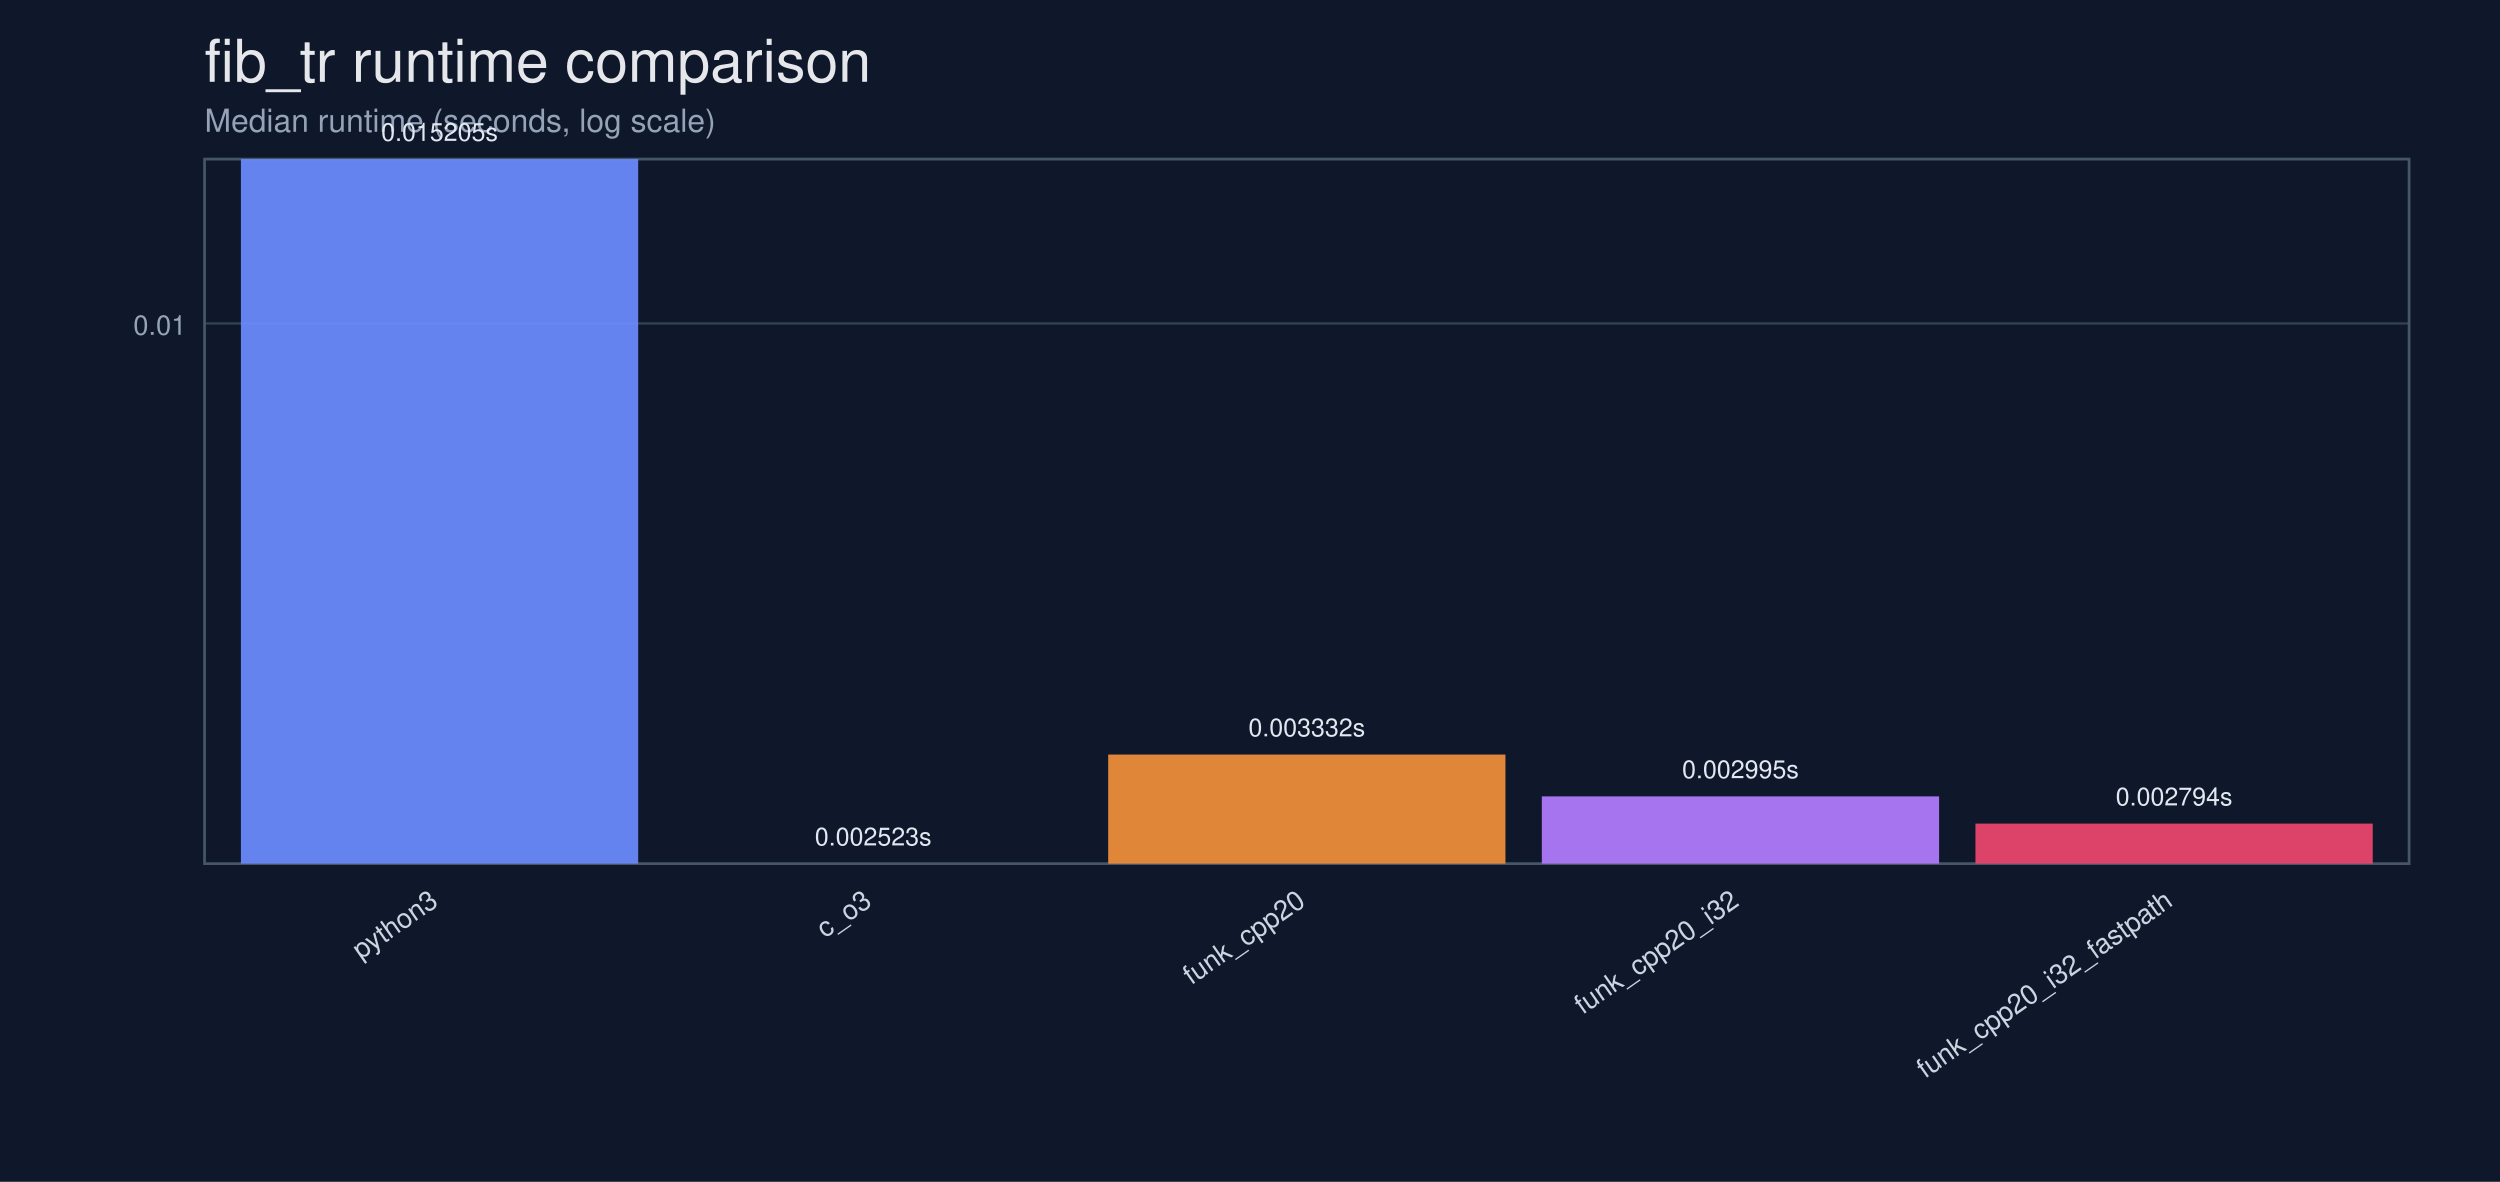
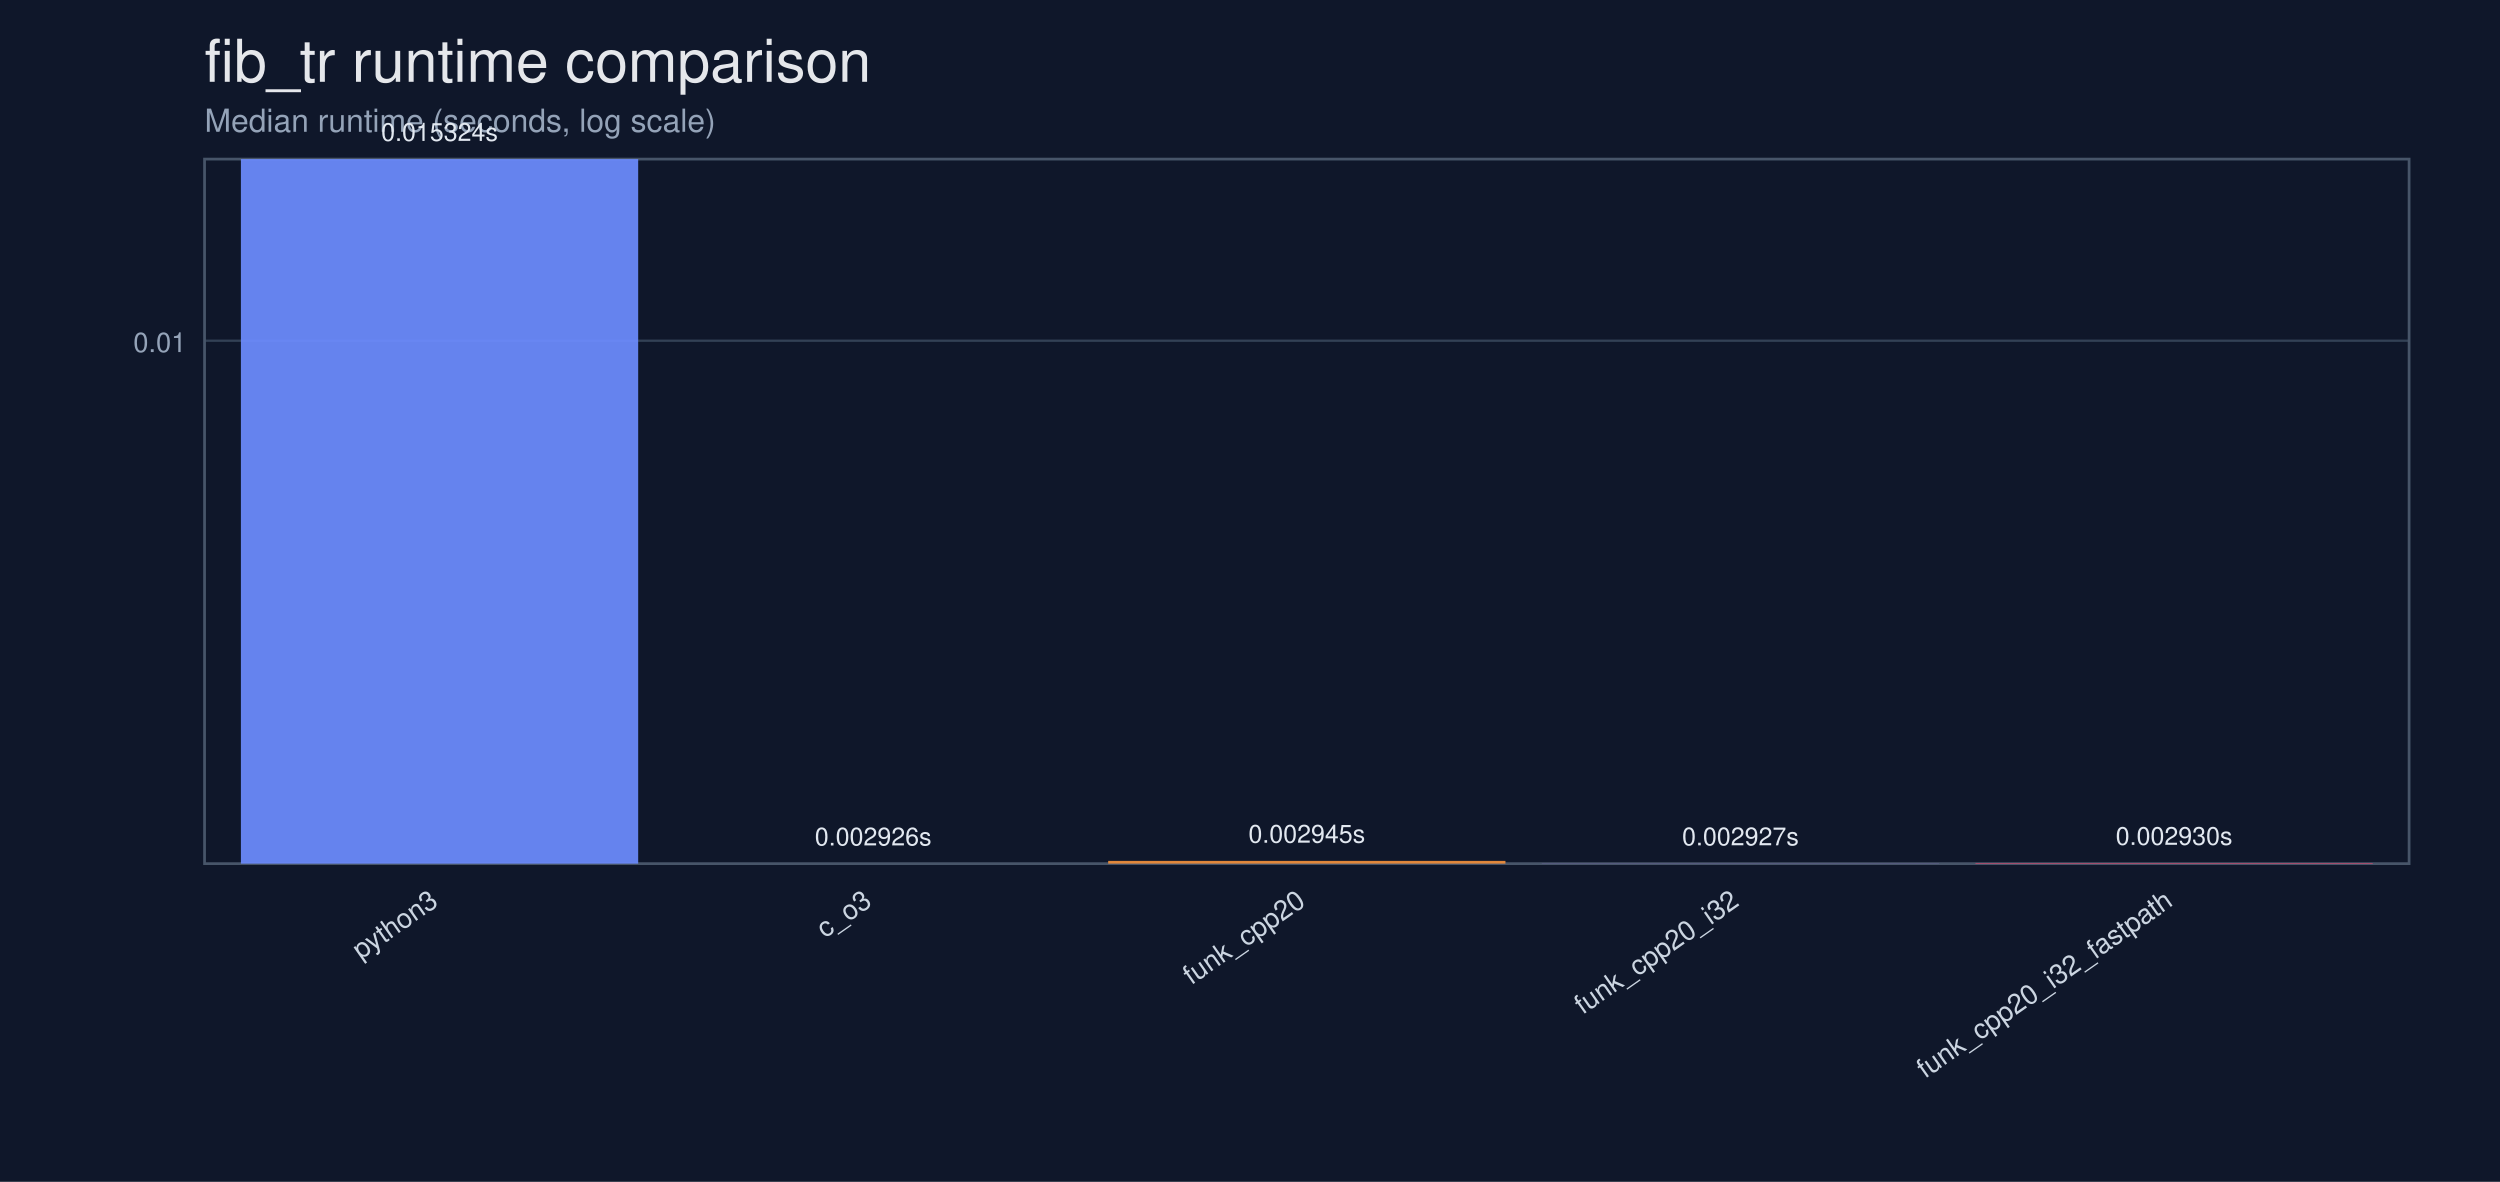
<svg xmlns="http://www.w3.org/2000/svg" width="1100" height="520" viewBox="0 0 1100 520">
  <rect width="100%" height="100%" fill="#0f172a" />
  <text x="90" y="36" fill="#e5e7eb" font-size="26" font-family="Helvetica, Arial">fib_tr runtime comparison</text>
  <text x="90" y="58" fill="#94a3b8" font-size="14" font-family="Helvetica, Arial">Median runtime (seconds, log scale)</text>
-   <line x1="90" y1="142.32" x2="1060" y2="142.32" stroke="#334155" stroke-width="1" />
-   <text x="82" y="147.32" text-anchor="end" fill="#94a3b8" font-size="12" font-family="Helvetica, Arial">0.01</text>
+   <line x1="90" y1="149.91" x2="1060" y2="149.91" stroke="#334155" stroke-width="1" />
+   <text x="82" y="154.91" text-anchor="end" fill="#94a3b8" font-size="12" font-family="Helvetica, Arial">0.01</text>
  <rect x="90" y="70" width="970" height="310" fill="none" stroke="#475569" stroke-width="1.2" />
  <rect x="106.00" y="70.00" width="174.80" height="310.00" fill="#6c8cff" opacity="0.92" />
-   <text x="193.40" y="62.00" text-anchor="middle" fill="#e2e8f0" font-size="11" font-family="Helvetica, Arial">0.015205s</text>
+   <text x="193.40" y="62.00" text-anchor="middle" fill="#e2e8f0" font-size="11" font-family="Helvetica, Arial">0.015324s</text>
  <text x="193.40" y="398.00" text-anchor="end" transform="rotate(-35 193.40,398.00)" fill="#cbd5e1" font-size="12" font-family="Helvetica, Arial">python3</text>
  <rect x="296.80" y="380.00" width="174.80" height="0.00" fill="#46b3a9" opacity="0.92" />
-   <text x="384.20" y="372.00" text-anchor="middle" fill="#e2e8f0" font-size="11" font-family="Helvetica, Arial">0.002523s</text>
+   <text x="384.20" y="372.00" text-anchor="middle" fill="#e2e8f0" font-size="11" font-family="Helvetica, Arial">0.002926s</text>
  <text x="384.20" y="398.00" text-anchor="end" transform="rotate(-35 384.20,398.00)" fill="#cbd5e1" font-size="12" font-family="Helvetica, Arial">c_o3</text>
-   <rect x="487.60" y="332.00" width="174.80" height="48.00" fill="#f28f3b" opacity="0.92" />
-   <text x="575.00" y="324.00" text-anchor="middle" fill="#e2e8f0" font-size="11" font-family="Helvetica, Arial">0.003332s</text>
+   <rect x="487.60" y="378.79" width="174.80" height="1.21" fill="#f28f3b" opacity="0.92" />
+   <text x="575.00" y="370.79" text-anchor="middle" fill="#e2e8f0" font-size="11" font-family="Helvetica, Arial">0.002945s</text>
  <text x="575.00" y="398.00" text-anchor="end" transform="rotate(-35 575.00,398.00)" fill="#cbd5e1" font-size="12" font-family="Helvetica, Arial">funk_cpp20</text>
-   <rect x="678.40" y="350.40" width="174.80" height="29.60" fill="#b27cff" opacity="0.92" />
-   <text x="765.80" y="342.40" text-anchor="middle" fill="#e2e8f0" font-size="11" font-family="Helvetica, Arial">0.002995s</text>
+   <rect x="678.40" y="379.94" width="174.80" height="0.06" fill="#b27cff" opacity="0.92" />
+   <text x="765.80" y="371.94" text-anchor="middle" fill="#e2e8f0" font-size="11" font-family="Helvetica, Arial">0.002927s</text>
  <text x="765.80" y="398.00" text-anchor="end" transform="rotate(-35 765.80,398.00)" fill="#cbd5e1" font-size="12" font-family="Helvetica, Arial">funk_cpp20_i32</text>
-   <rect x="869.20" y="362.39" width="174.80" height="17.61" fill="#ef476f" opacity="0.92" />
-   <text x="956.60" y="354.39" text-anchor="middle" fill="#e2e8f0" font-size="11" font-family="Helvetica, Arial">0.002794s</text>
+   <rect x="869.20" y="379.74" width="174.80" height="0.26" fill="#ef476f" opacity="0.92" />
+   <text x="956.60" y="371.74" text-anchor="middle" fill="#e2e8f0" font-size="11" font-family="Helvetica, Arial">0.002930s</text>
  <text x="956.60" y="398.00" text-anchor="end" transform="rotate(-35 956.60,398.00)" fill="#cbd5e1" font-size="12" font-family="Helvetica, Arial">funk_cpp20_i32_fastpath</text>
</svg>
